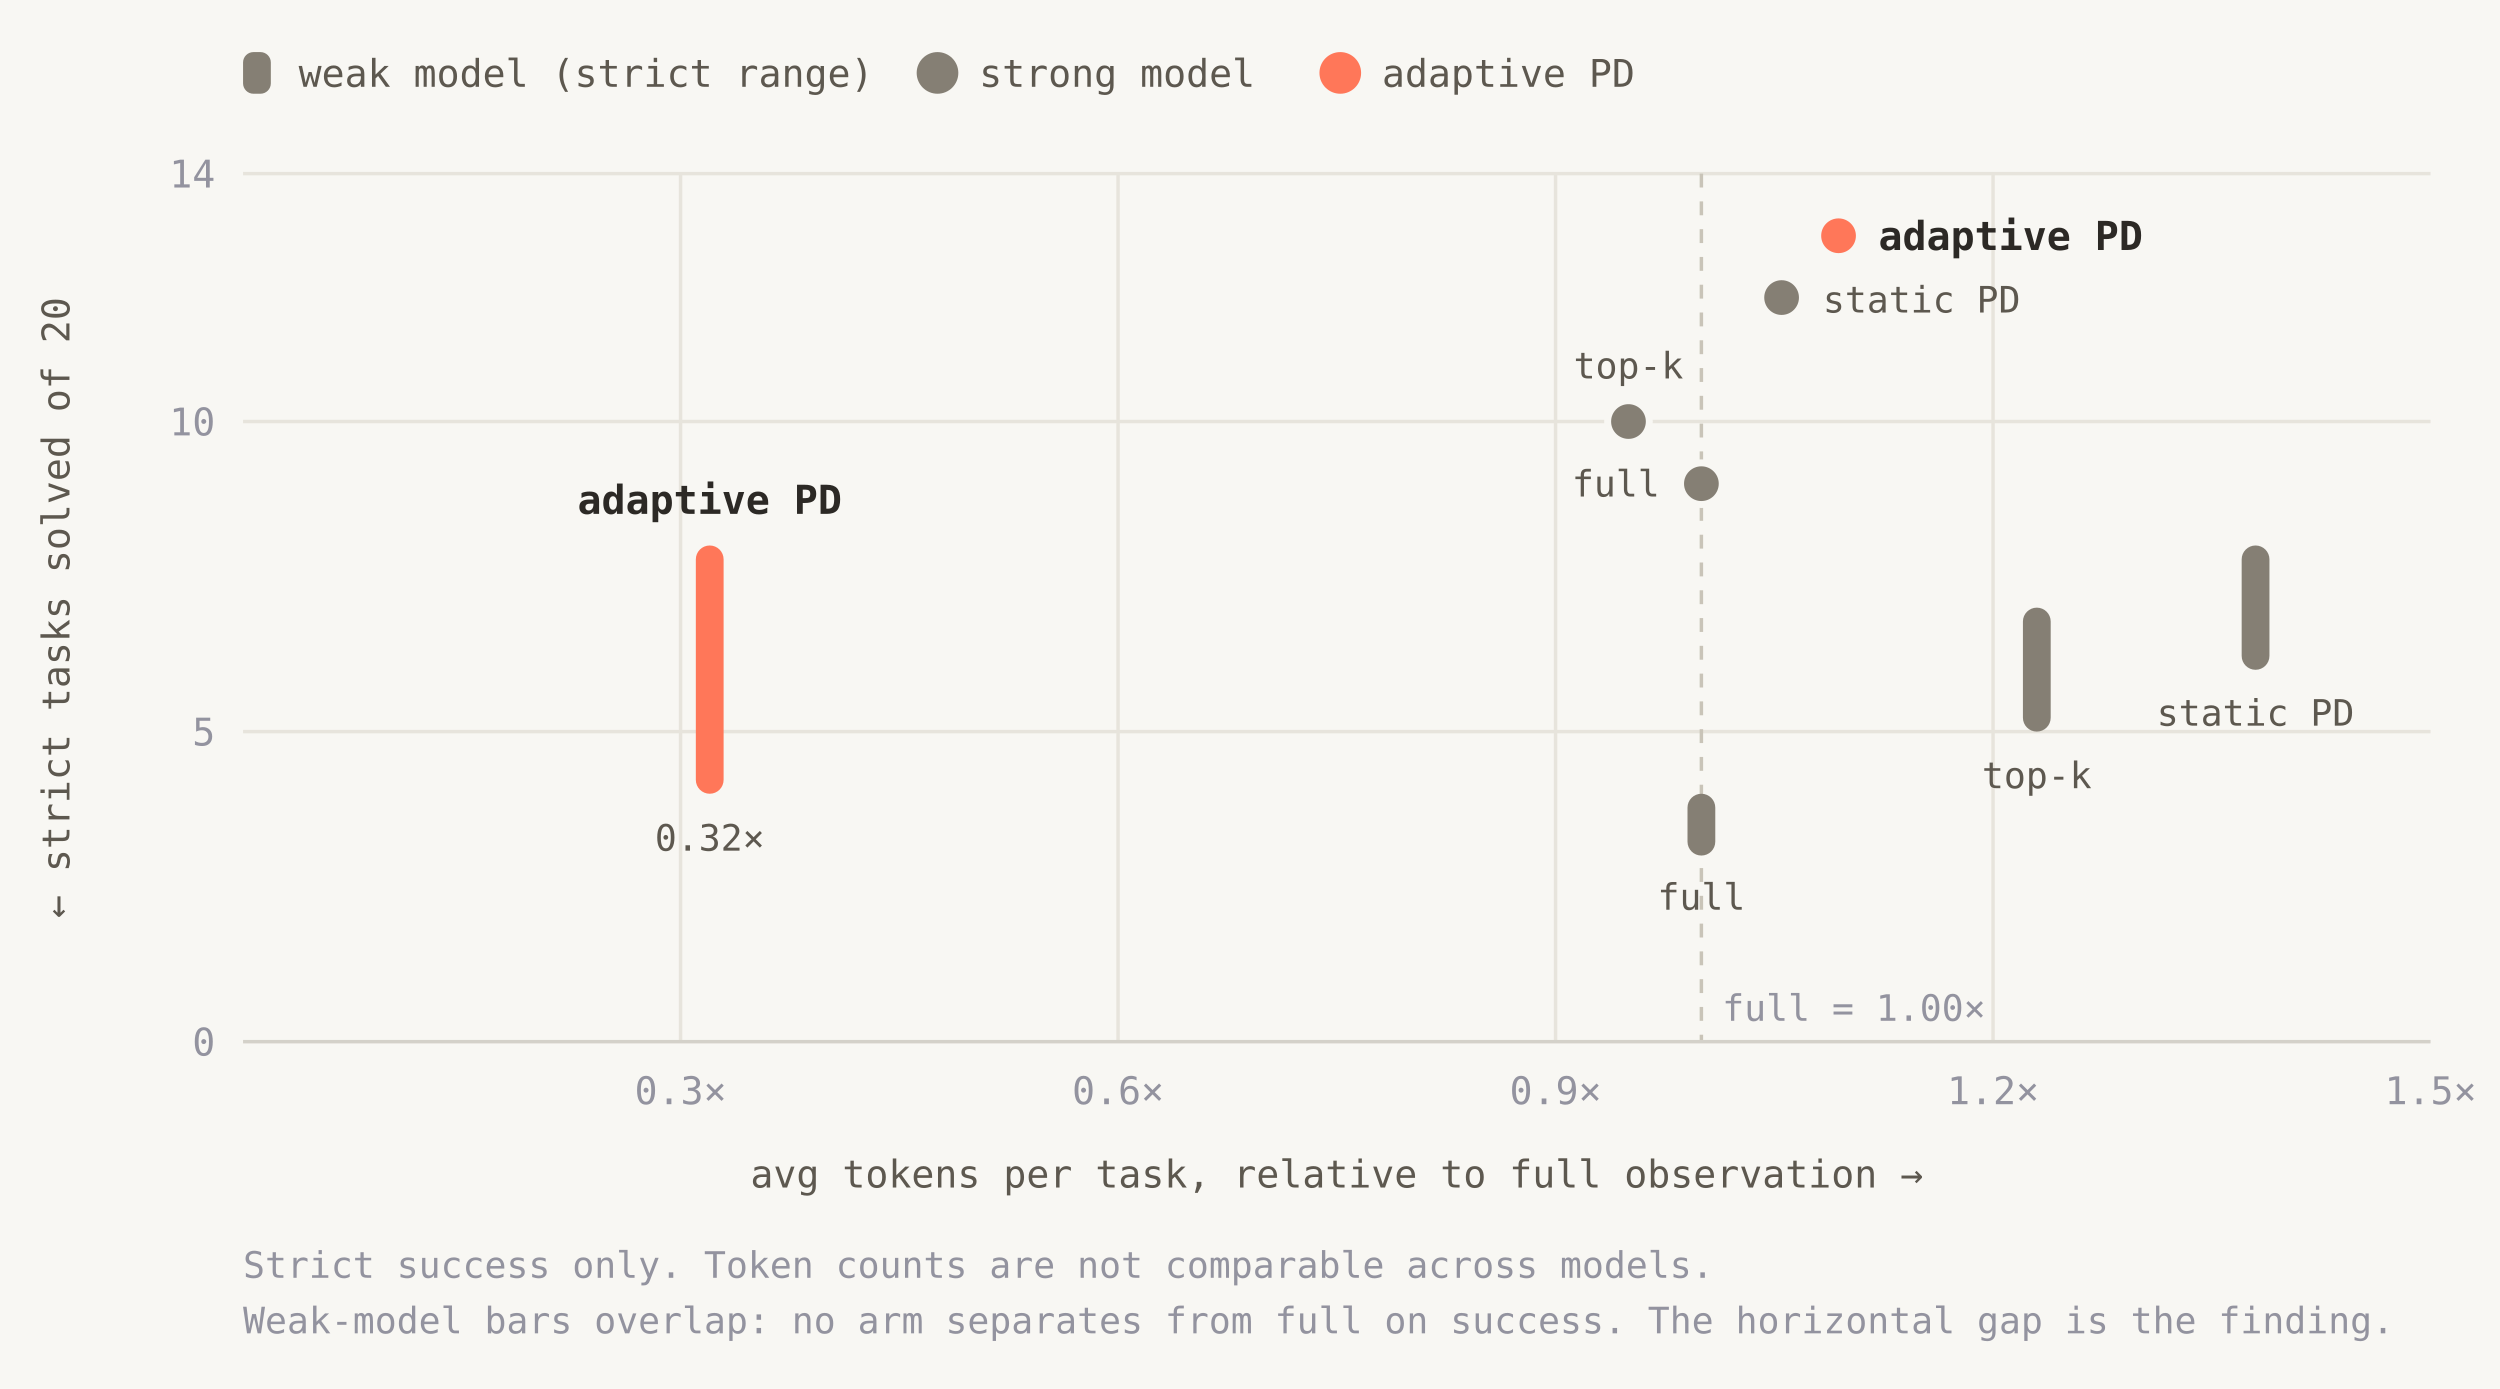
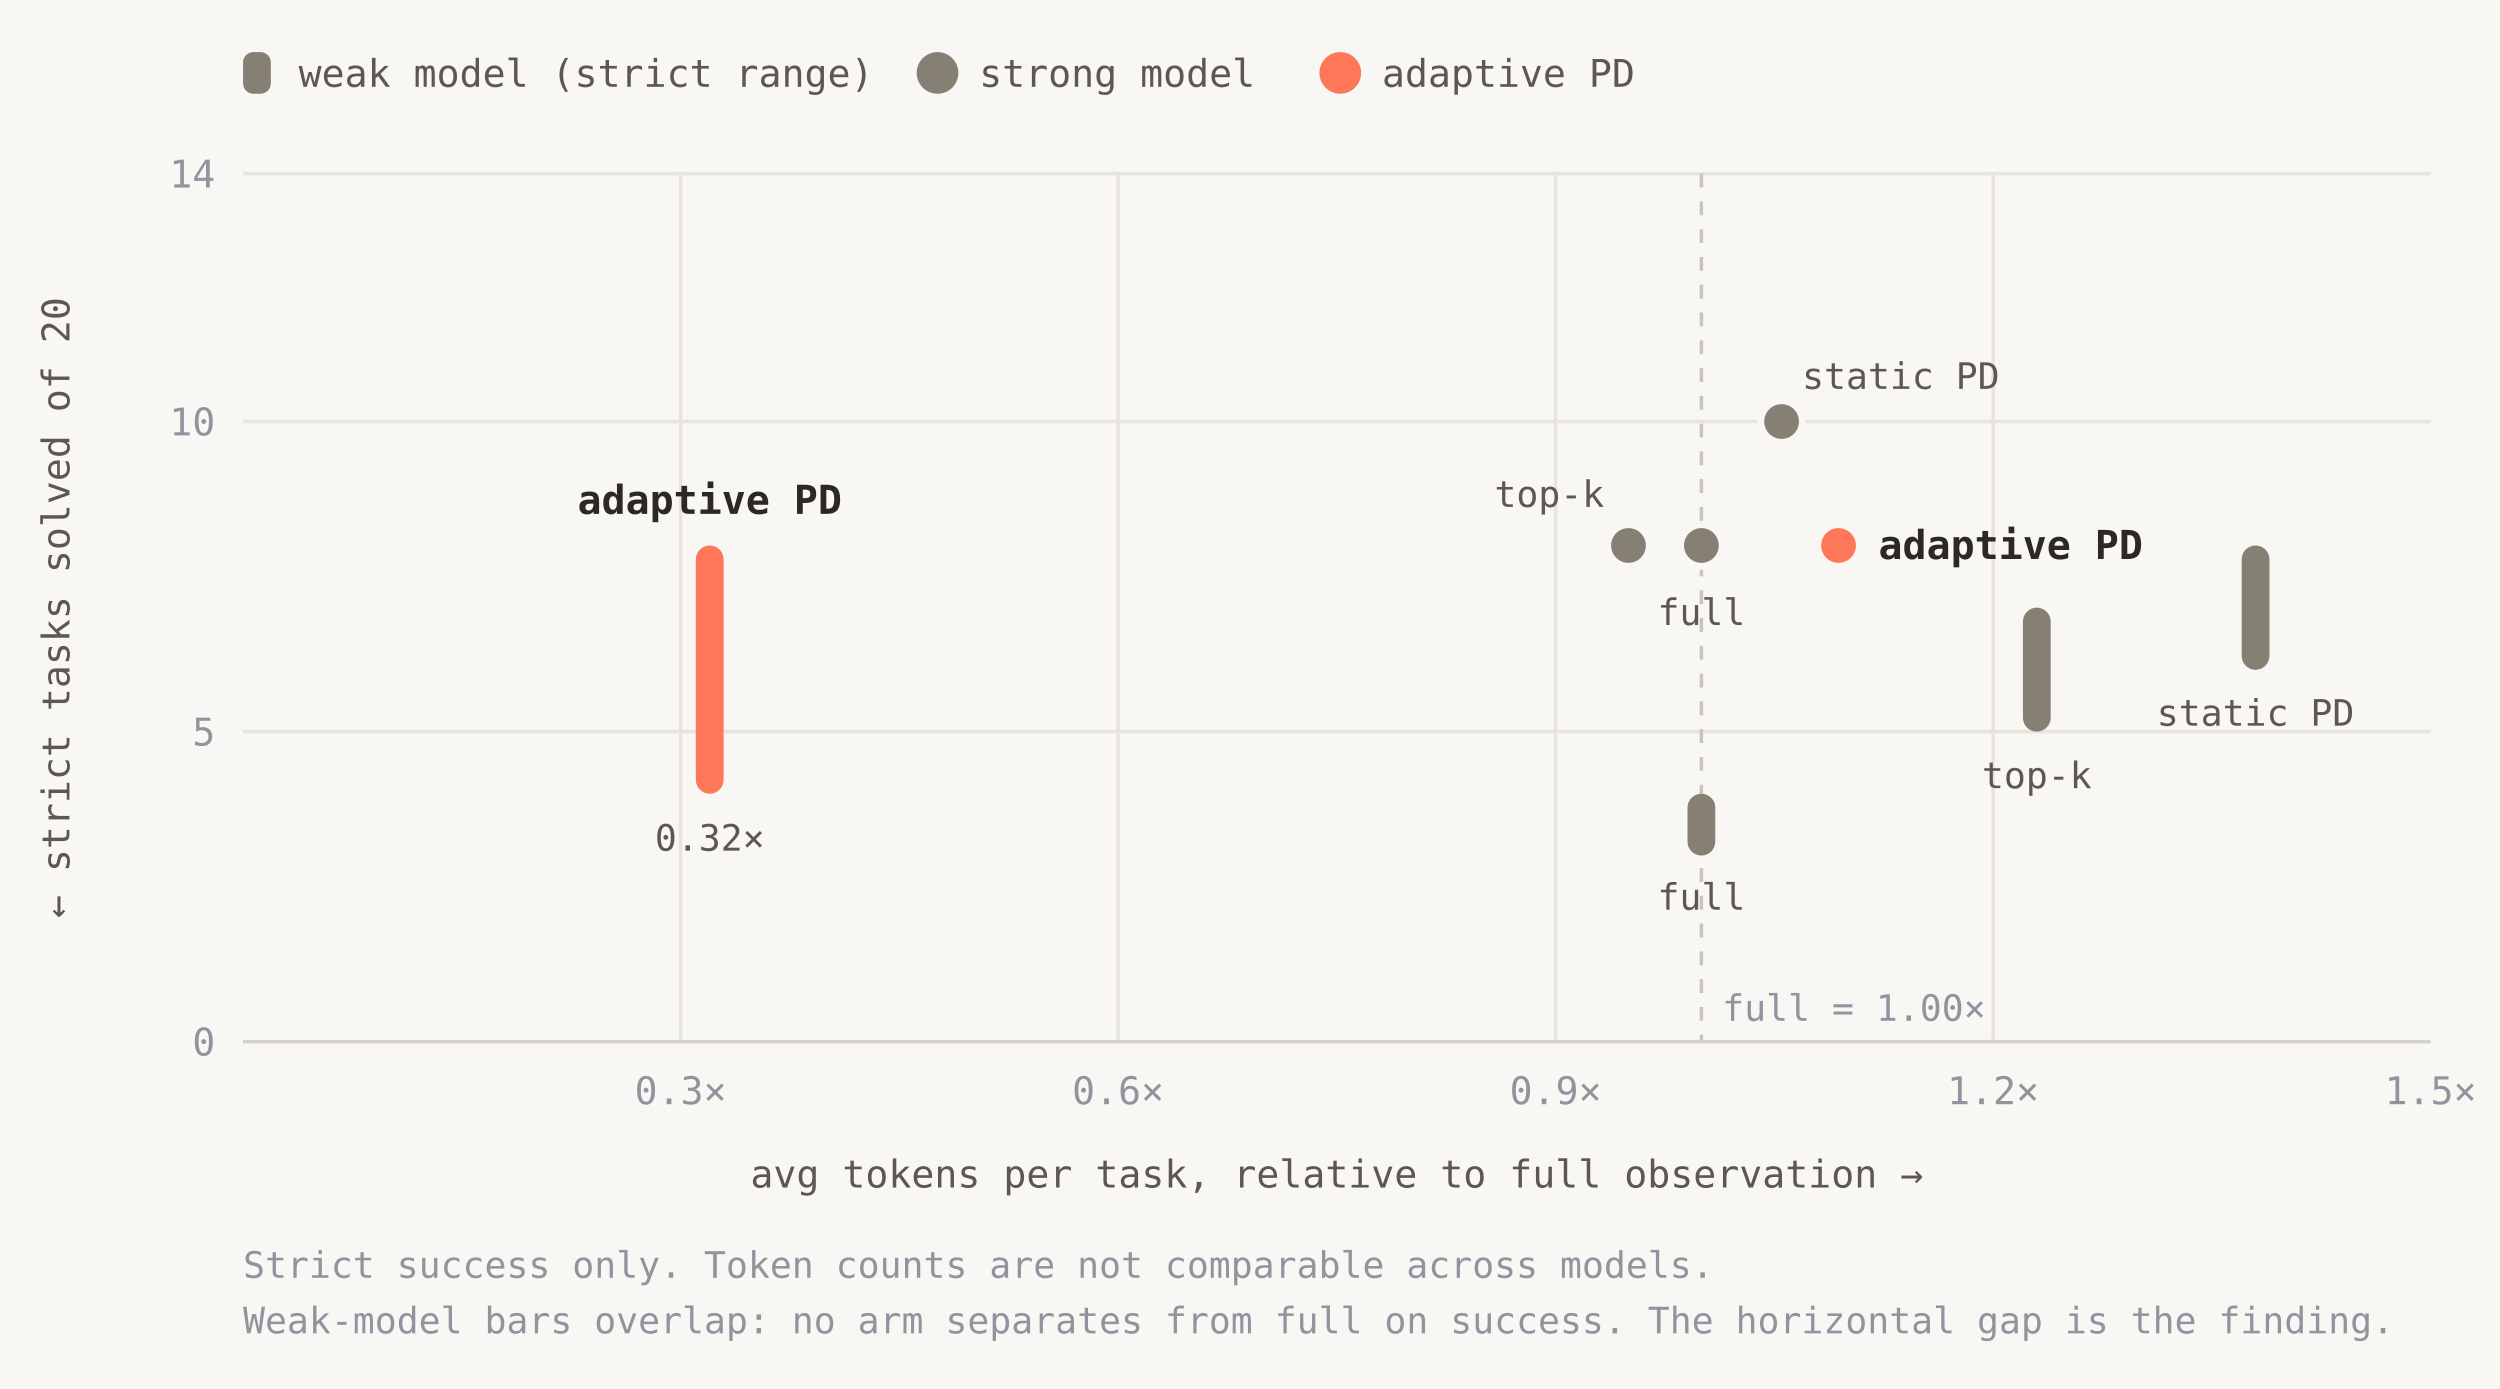
<svg xmlns="http://www.w3.org/2000/svg" viewBox="0 0 720 400" width="720" height="400" role="img" font-family="'Space Mono', ui-monospace, Menlo, Monaco, monospace">
  <rect x="0" y="0" width="720" height="400" fill="#f8f7f3" />
  <g font-size="11" fill="#5d584f">
    <rect x="70" y="15" width="8" height="12" rx="3" fill="#857f74" />
    <text x="86" y="25">weak model (strict range)</text>
    <circle cx="270" cy="21" r="6" fill="#857f74" />
    <text x="282" y="25">strong model</text>
    <circle cx="386" cy="21" r="6" fill="#ff7759" />
    <text x="398" y="25">adaptive PD</text>
  </g>
  <g stroke="#e7e4dc" stroke-width="1">
    <line x1="70" y1="50" x2="700" y2="50" />
    <line x1="70" y1="121.4" x2="700" y2="121.4" />
    <line x1="70" y1="210.7" x2="700" y2="210.7" />
    <line x1="196" y1="50" x2="196" y2="300" />
    <line x1="322" y1="50" x2="322" y2="300" />
    <line x1="448" y1="50" x2="448" y2="300" />
    <line x1="574" y1="50" x2="574" y2="300" />
  </g>
  <line x1="490" y1="50" x2="490" y2="300" stroke="#c9c4b8" stroke-width="1" stroke-dasharray="4 4" />
  <text x="496" y="294" font-size="10.5" fill="#93939f">full = 1.00×</text>
  <g fill="#93939f" font-size="11" text-anchor="end">
    <text x="62" y="54">14</text>
    <text x="62" y="125.4">10</text>
    <text x="62" y="214.7">5</text>
    <text x="62" y="304">0</text>
  </g>
  <line x1="70" y1="300" x2="700" y2="300" stroke="#d4d1c9" stroke-width="1" />
  <g fill="#93939f" font-size="11" text-anchor="middle">
    <text x="196" y="318">0.3×</text>
    <text x="322" y="318">0.6×</text>
    <text x="448" y="318">0.9×</text>
    <text x="574" y="318">1.2×</text>
    <text x="700" y="318">1.5×</text>
  </g>
  <text x="385" y="342" font-size="11" fill="#5d584f" text-anchor="middle">avg tokens per task, relative to full observation →</text>
  <text x="20" y="175" font-size="11" fill="#5d584f" text-anchor="middle" transform="rotate(-90 20 175)">← strict tasks solved of 20</text>
  <rect x="486" y="228.6" width="8" height="17.8" rx="4" fill="#857f74" />
  <rect x="582.6" y="175" width="8" height="35.7" rx="4" fill="#857f74" />
  <rect x="645.6" y="157.1" width="8" height="35.8" rx="4" fill="#857f74" />
  <rect x="200.4" y="157.1" width="8" height="71.5" rx="4" fill="#ff7759" />
  <g font-size="10.5" fill="#5d584f" text-anchor="middle">
    <text x="490" y="262">full</text>
    <text x="586.6" y="227">top-k</text>
    <text x="649.6" y="209">static PD</text>
  </g>
  <text x="204.4" y="148" font-size="11.5" font-weight="700" fill="#2c2925" text-anchor="middle">adaptive PD</text>
  <text x="204.4" y="245" font-size="10.5" fill="#5d584f" text-anchor="middle">0.32×</text>
-   <circle cx="490" cy="139.3" r="6" fill="#857f74" stroke="#f8f7f3" stroke-width="2" />
-   <circle cx="469" cy="121.4" r="6" fill="#857f74" stroke="#f8f7f3" stroke-width="2" />
-   <circle cx="513.1" cy="85.7" r="6" fill="#857f74" stroke="#f8f7f3" stroke-width="2" />
-   <circle cx="529.5" cy="67.9" r="6" fill="#ff7759" stroke="#f8f7f3" stroke-width="2" />
+   <circle cx="490" cy="157.1" r="6" fill="#857f74" stroke="#f8f7f3" stroke-width="2" />
+   <circle cx="469" cy="157.1" r="6" fill="#857f74" stroke="#f8f7f3" stroke-width="2" />
+   <circle cx="513.1" cy="121.4" r="6" fill="#857f74" stroke="#f8f7f3" stroke-width="2" />
+   <circle cx="529.5" cy="157.1" r="6" fill="#ff7759" stroke="#f8f7f3" stroke-width="2" />
  <g font-size="10.5" fill="#5d584f">
-     <text x="478" y="143" text-anchor="end">full</text>
-     <text x="469" y="109" text-anchor="middle">top-k</text>
-     <text x="525" y="90">static PD</text>
+     <text x="490" y="180" text-anchor="middle">full</text>
+     <text x="462" y="146" text-anchor="end">top-k</text>
+     <text x="519" y="112">static PD</text>
  </g>
-   <text x="541" y="72" font-size="11.5" font-weight="700" fill="#2c2925">adaptive PD</text>
+   <text x="541" y="161" font-size="11.5" font-weight="700" fill="#2c2925">adaptive PD</text>
  <text x="70" y="368" font-size="10.5" fill="#93939f">Strict success only. Token counts are not comparable across models.</text>
  <text x="70" y="384" font-size="10.5" fill="#93939f">Weak-model bars overlap: no arm separates from full on success. The horizontal gap is the finding.</text>
</svg>
